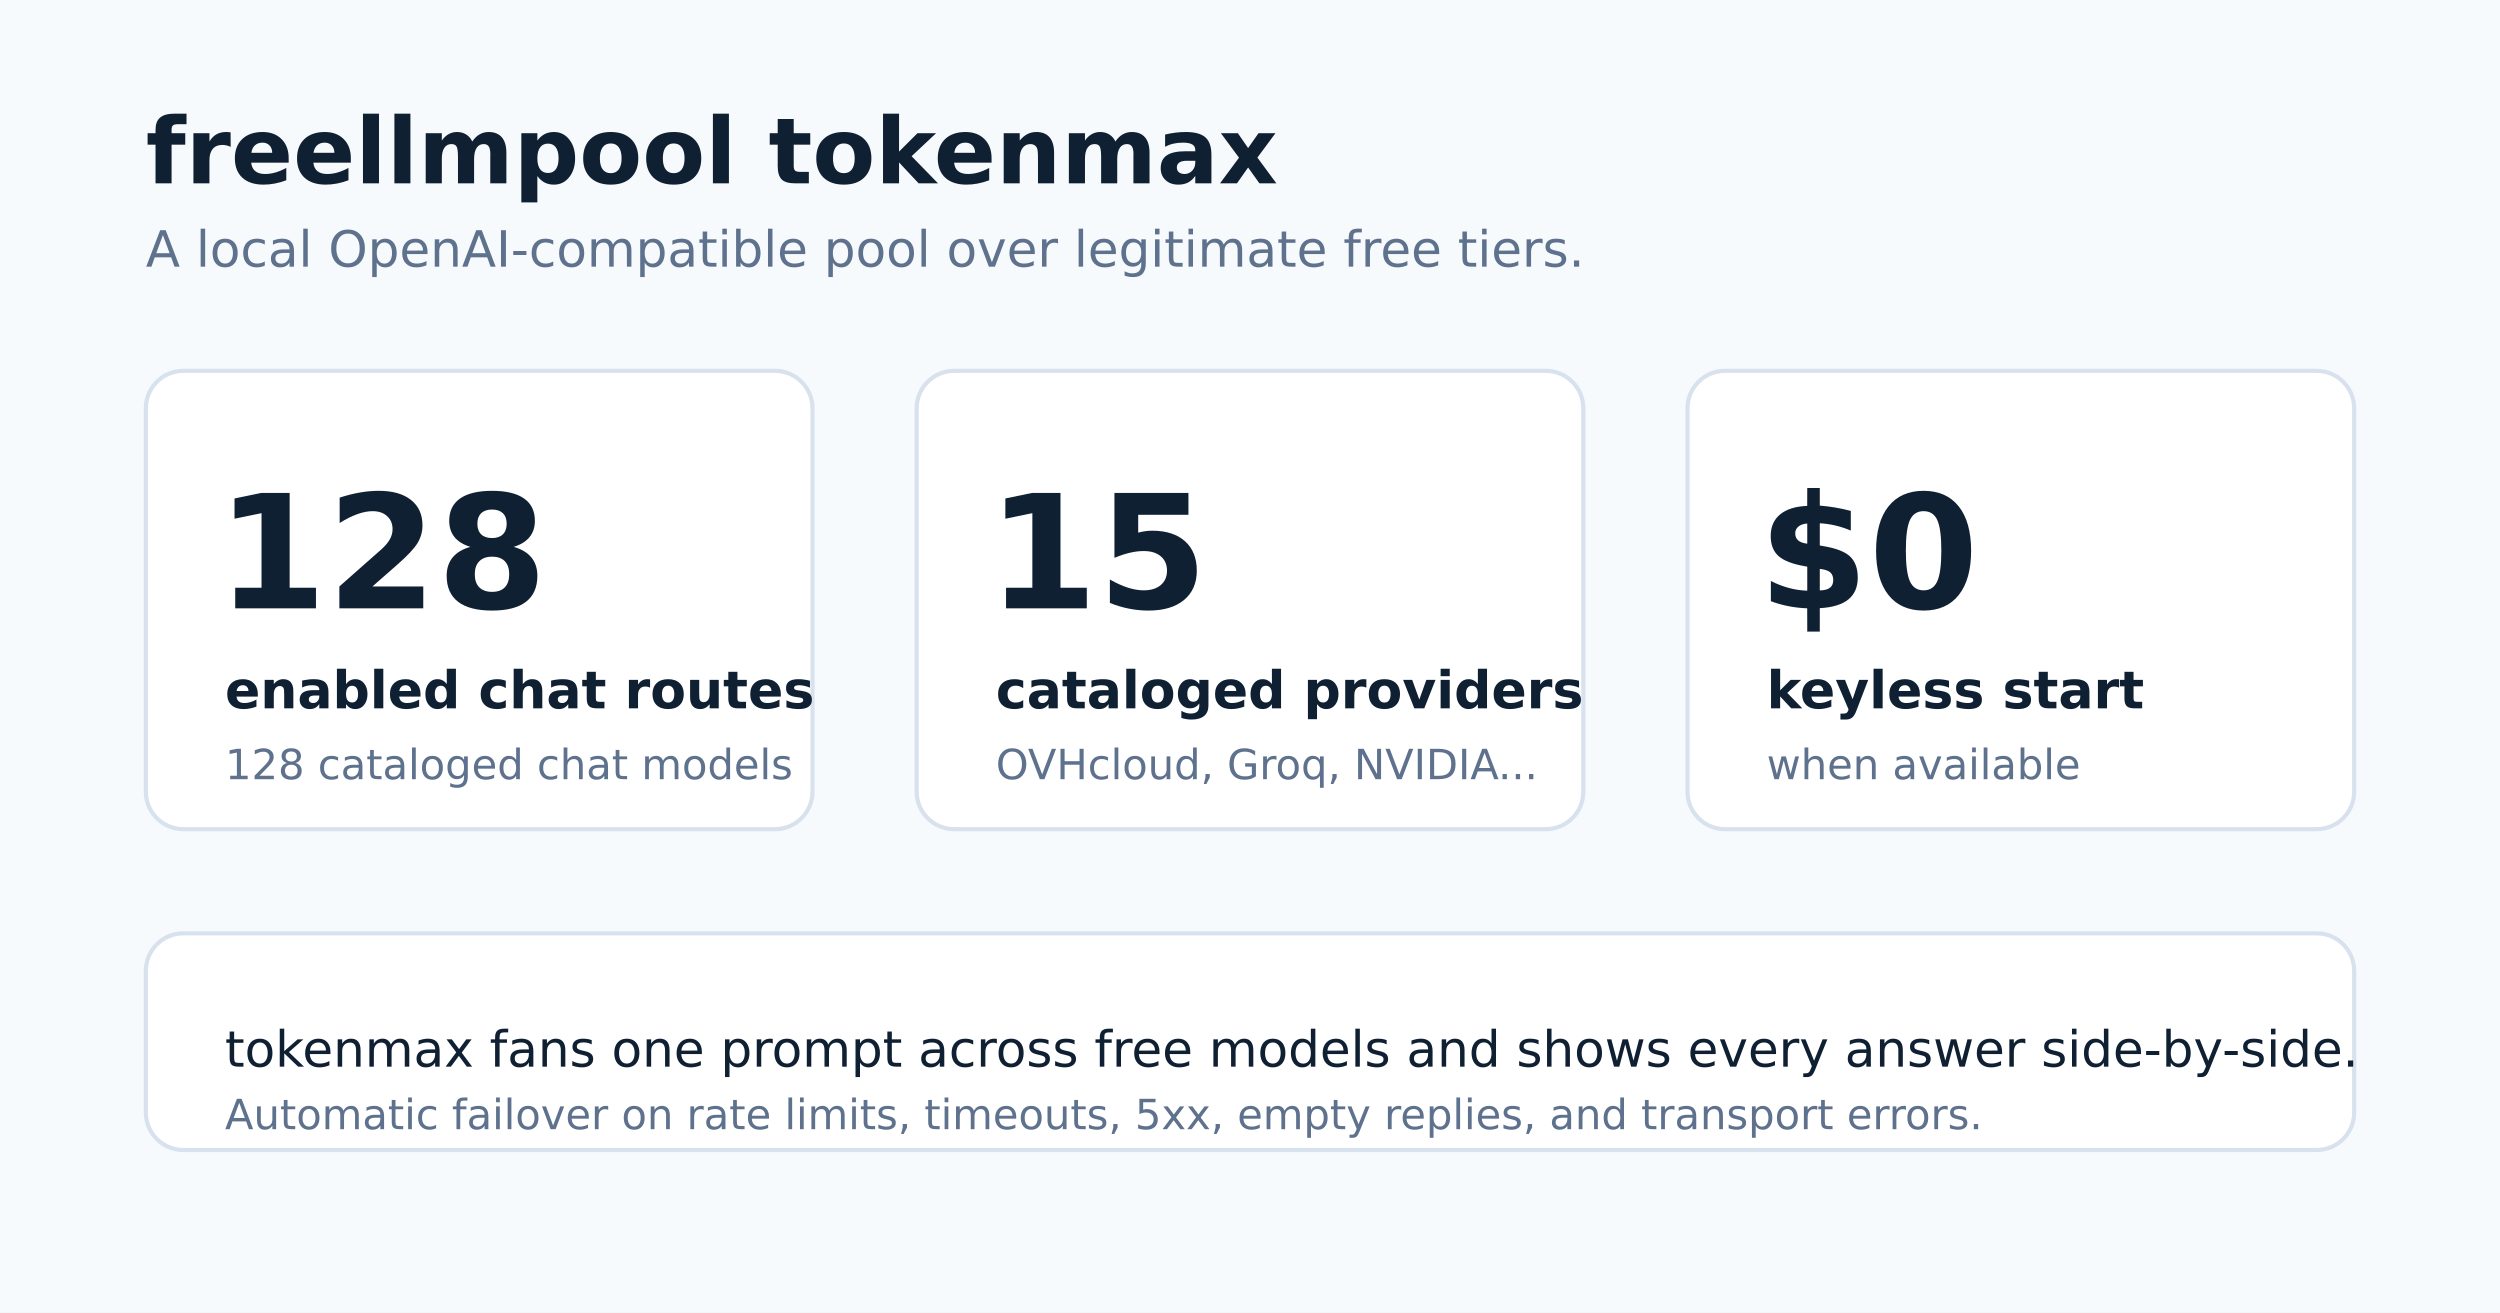
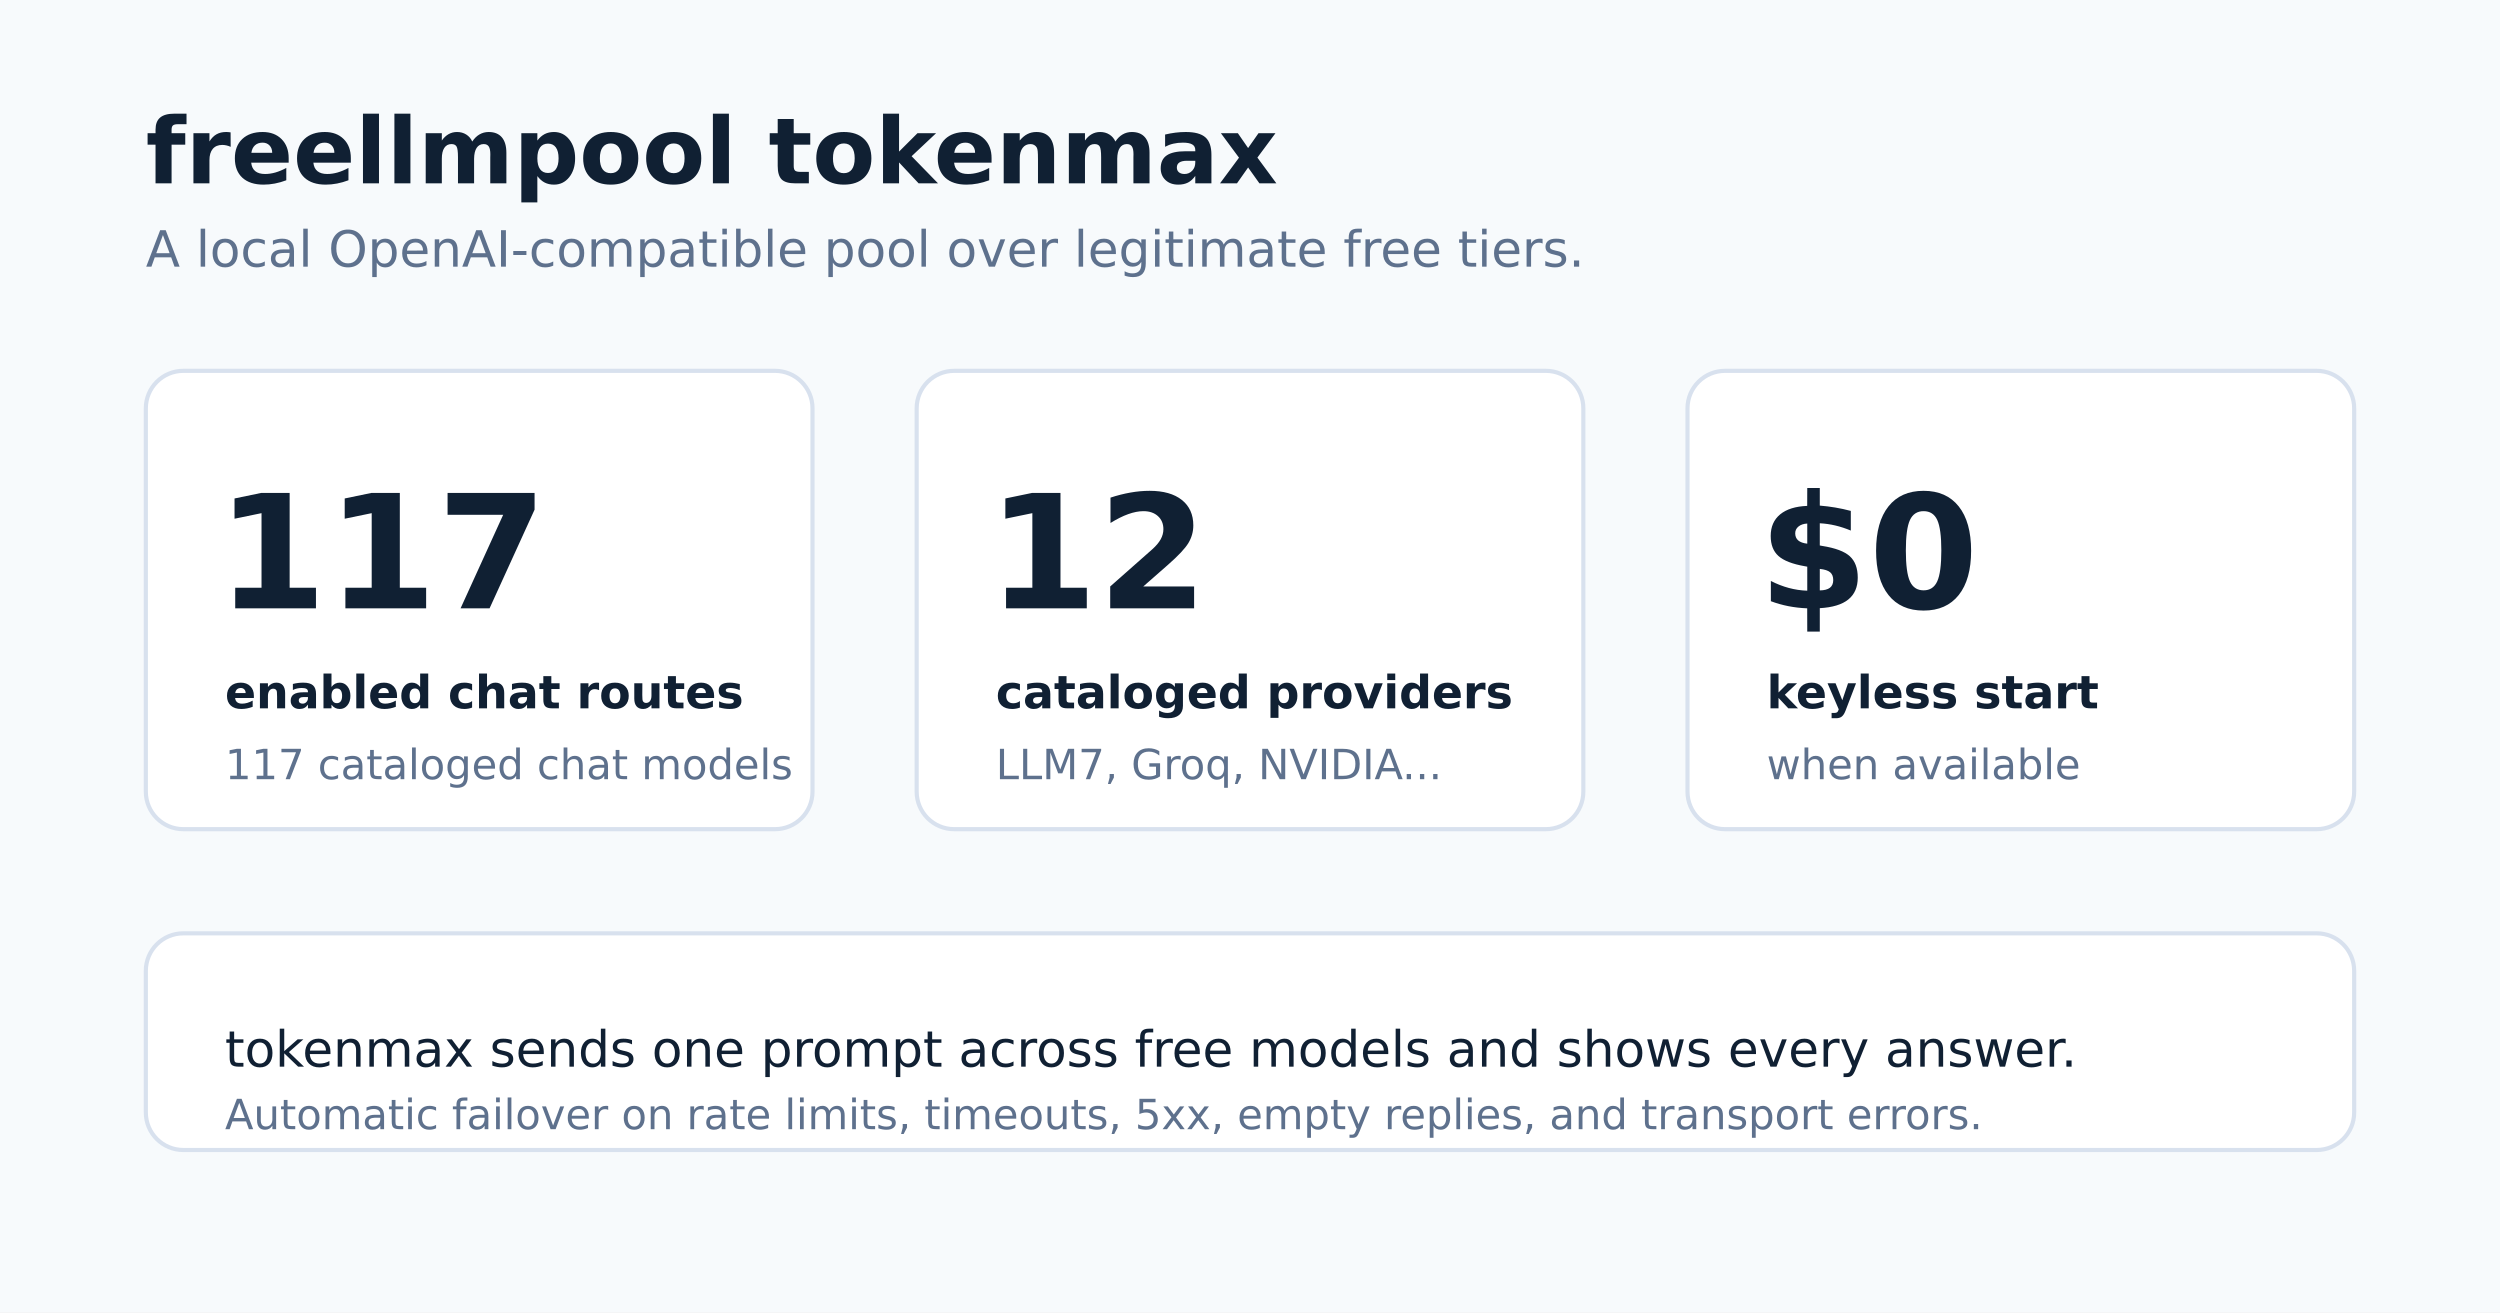
<svg xmlns="http://www.w3.org/2000/svg" viewBox="0 0 1200 630" width="1200" height="630" role="img" aria-labelledby="title desc">
  <defs>
    <style>
      .bg { fill: #f7fafc; }
      .ink { fill: #102033; font-family: "DejaVu Sans"; }
      .muted { fill: #5e718d; }
      .card { fill: #ffffff; stroke: #d8e1ee; stroke-width: 2; }
      .metric { font-size: 76px; font-weight: 800; }
-       .label { font-size: 25px; font-weight: 700; }
+       .label { font-size: 22px; font-weight: 700; }
      .small { font-size: 24px; }
      .tiny { font-size: 20px; }
    </style>
  </defs>
  <rect class="bg" width="1200" height="630" />
  <text class="ink" x="70" y="88" style="font-size:44px;font-weight:800">freellmpool tokenmax</text>
  <text class="ink muted small" x="70" y="128">A local OpenAI-compatible pool over legitimate free tiers.</text>
  <rect class="card" x="70" y="178" width="320" height="220" rx="18" />
-   <text class="ink metric" x="104" y="292">128</text>
+   <text class="ink metric" x="104" y="292">117</text>
  <text class="ink label" x="108" y="340">enabled chat routes</text>
-   <text class="ink muted tiny" x="108" y="374">128 cataloged chat models</text>
+   <text class="ink muted tiny" x="108" y="374">117 cataloged chat models</text>
  <rect class="card" x="440" y="178" width="320" height="220" rx="18" />
-   <text class="ink metric" x="474" y="292">15</text>
+   <text class="ink metric" x="474" y="292">12</text>
  <text class="ink label" x="478" y="340">cataloged providers</text>
-   <text class="ink muted tiny" x="478" y="374">OVHcloud, Groq, NVIDIA...</text>
+   <text class="ink muted tiny" x="478" y="374">LLM7, Groq, NVIDIA...</text>
  <rect class="card" x="810" y="178" width="320" height="220" rx="18" />
  <text class="ink metric" x="844" y="292">$0</text>
  <text class="ink label" x="848" y="340">keyless start</text>
  <text class="ink muted tiny" x="848" y="374">when available</text>
  <rect class="card" x="70" y="448" width="1060" height="104" rx="18" />
-   <text class="ink small" x="108" y="512">tokenmax fans one prompt across free models and shows every answer side-by-side.</text>
+   <text class="ink small" x="108" y="512">tokenmax sends one prompt across free models and shows every answer.</text>
  <text class="ink muted tiny" x="108" y="542">Automatic failover on rate limits, timeouts, 5xx, empty replies, and transport errors.</text>
</svg>
